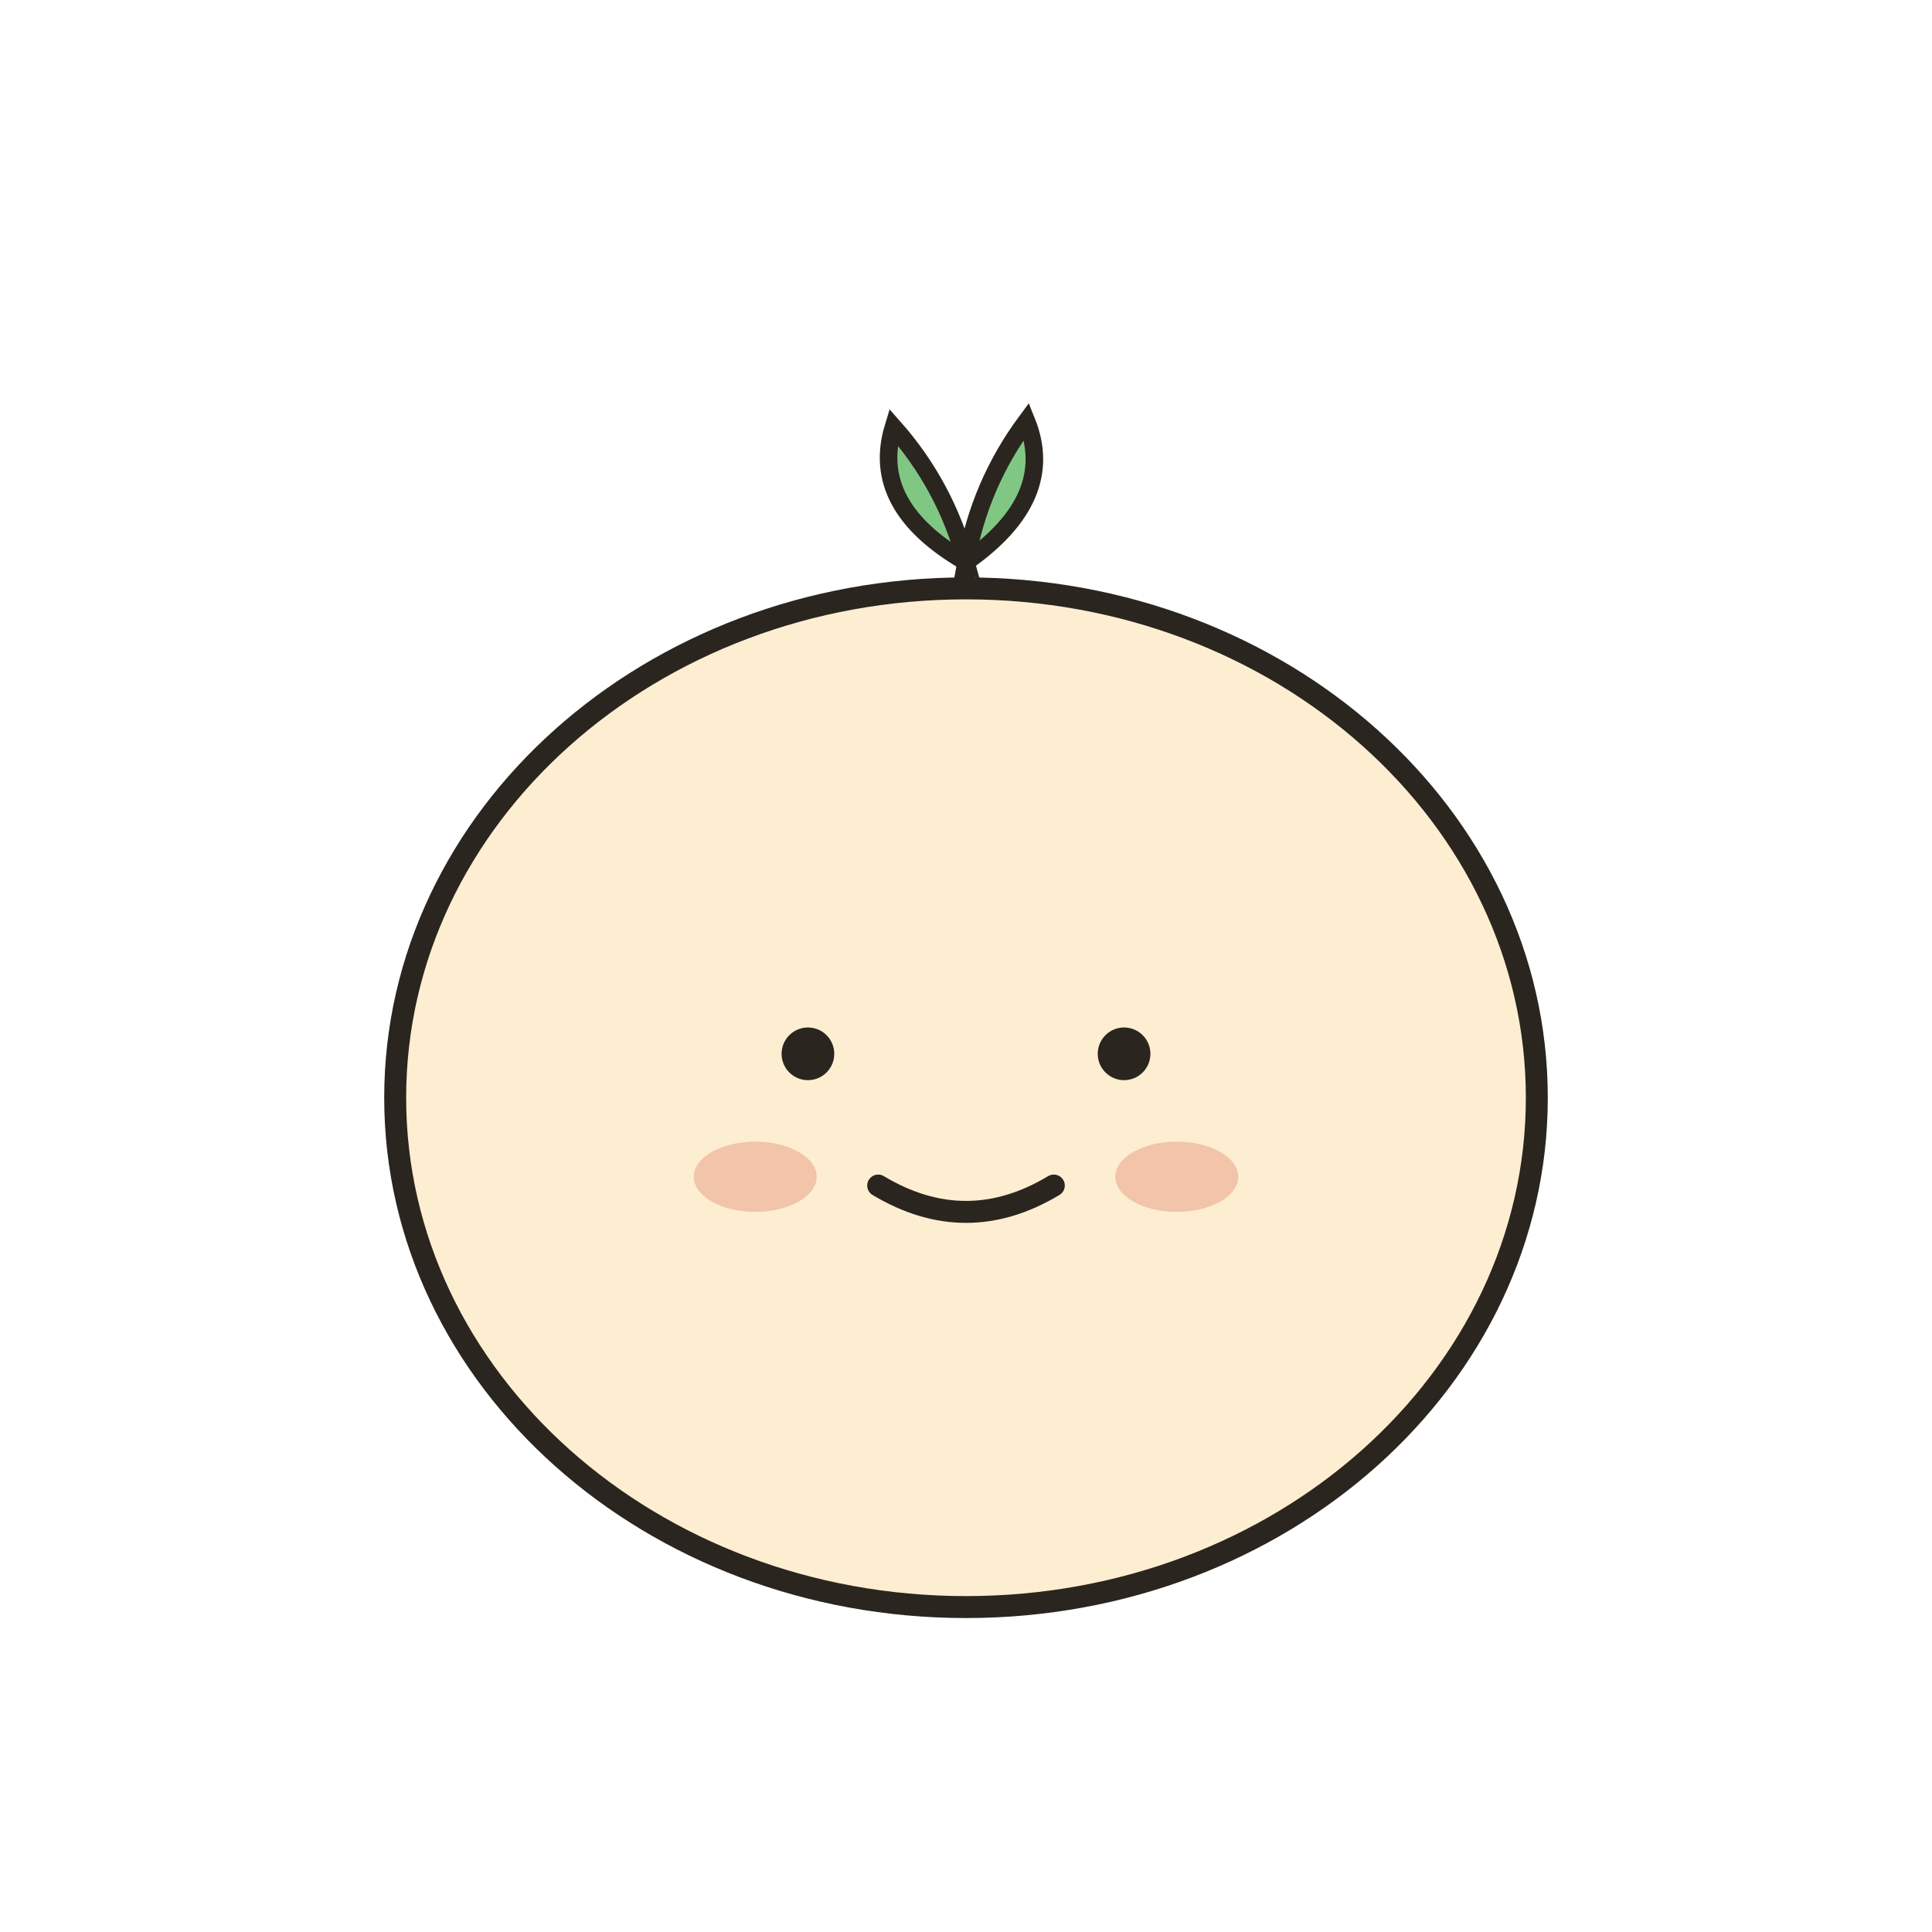
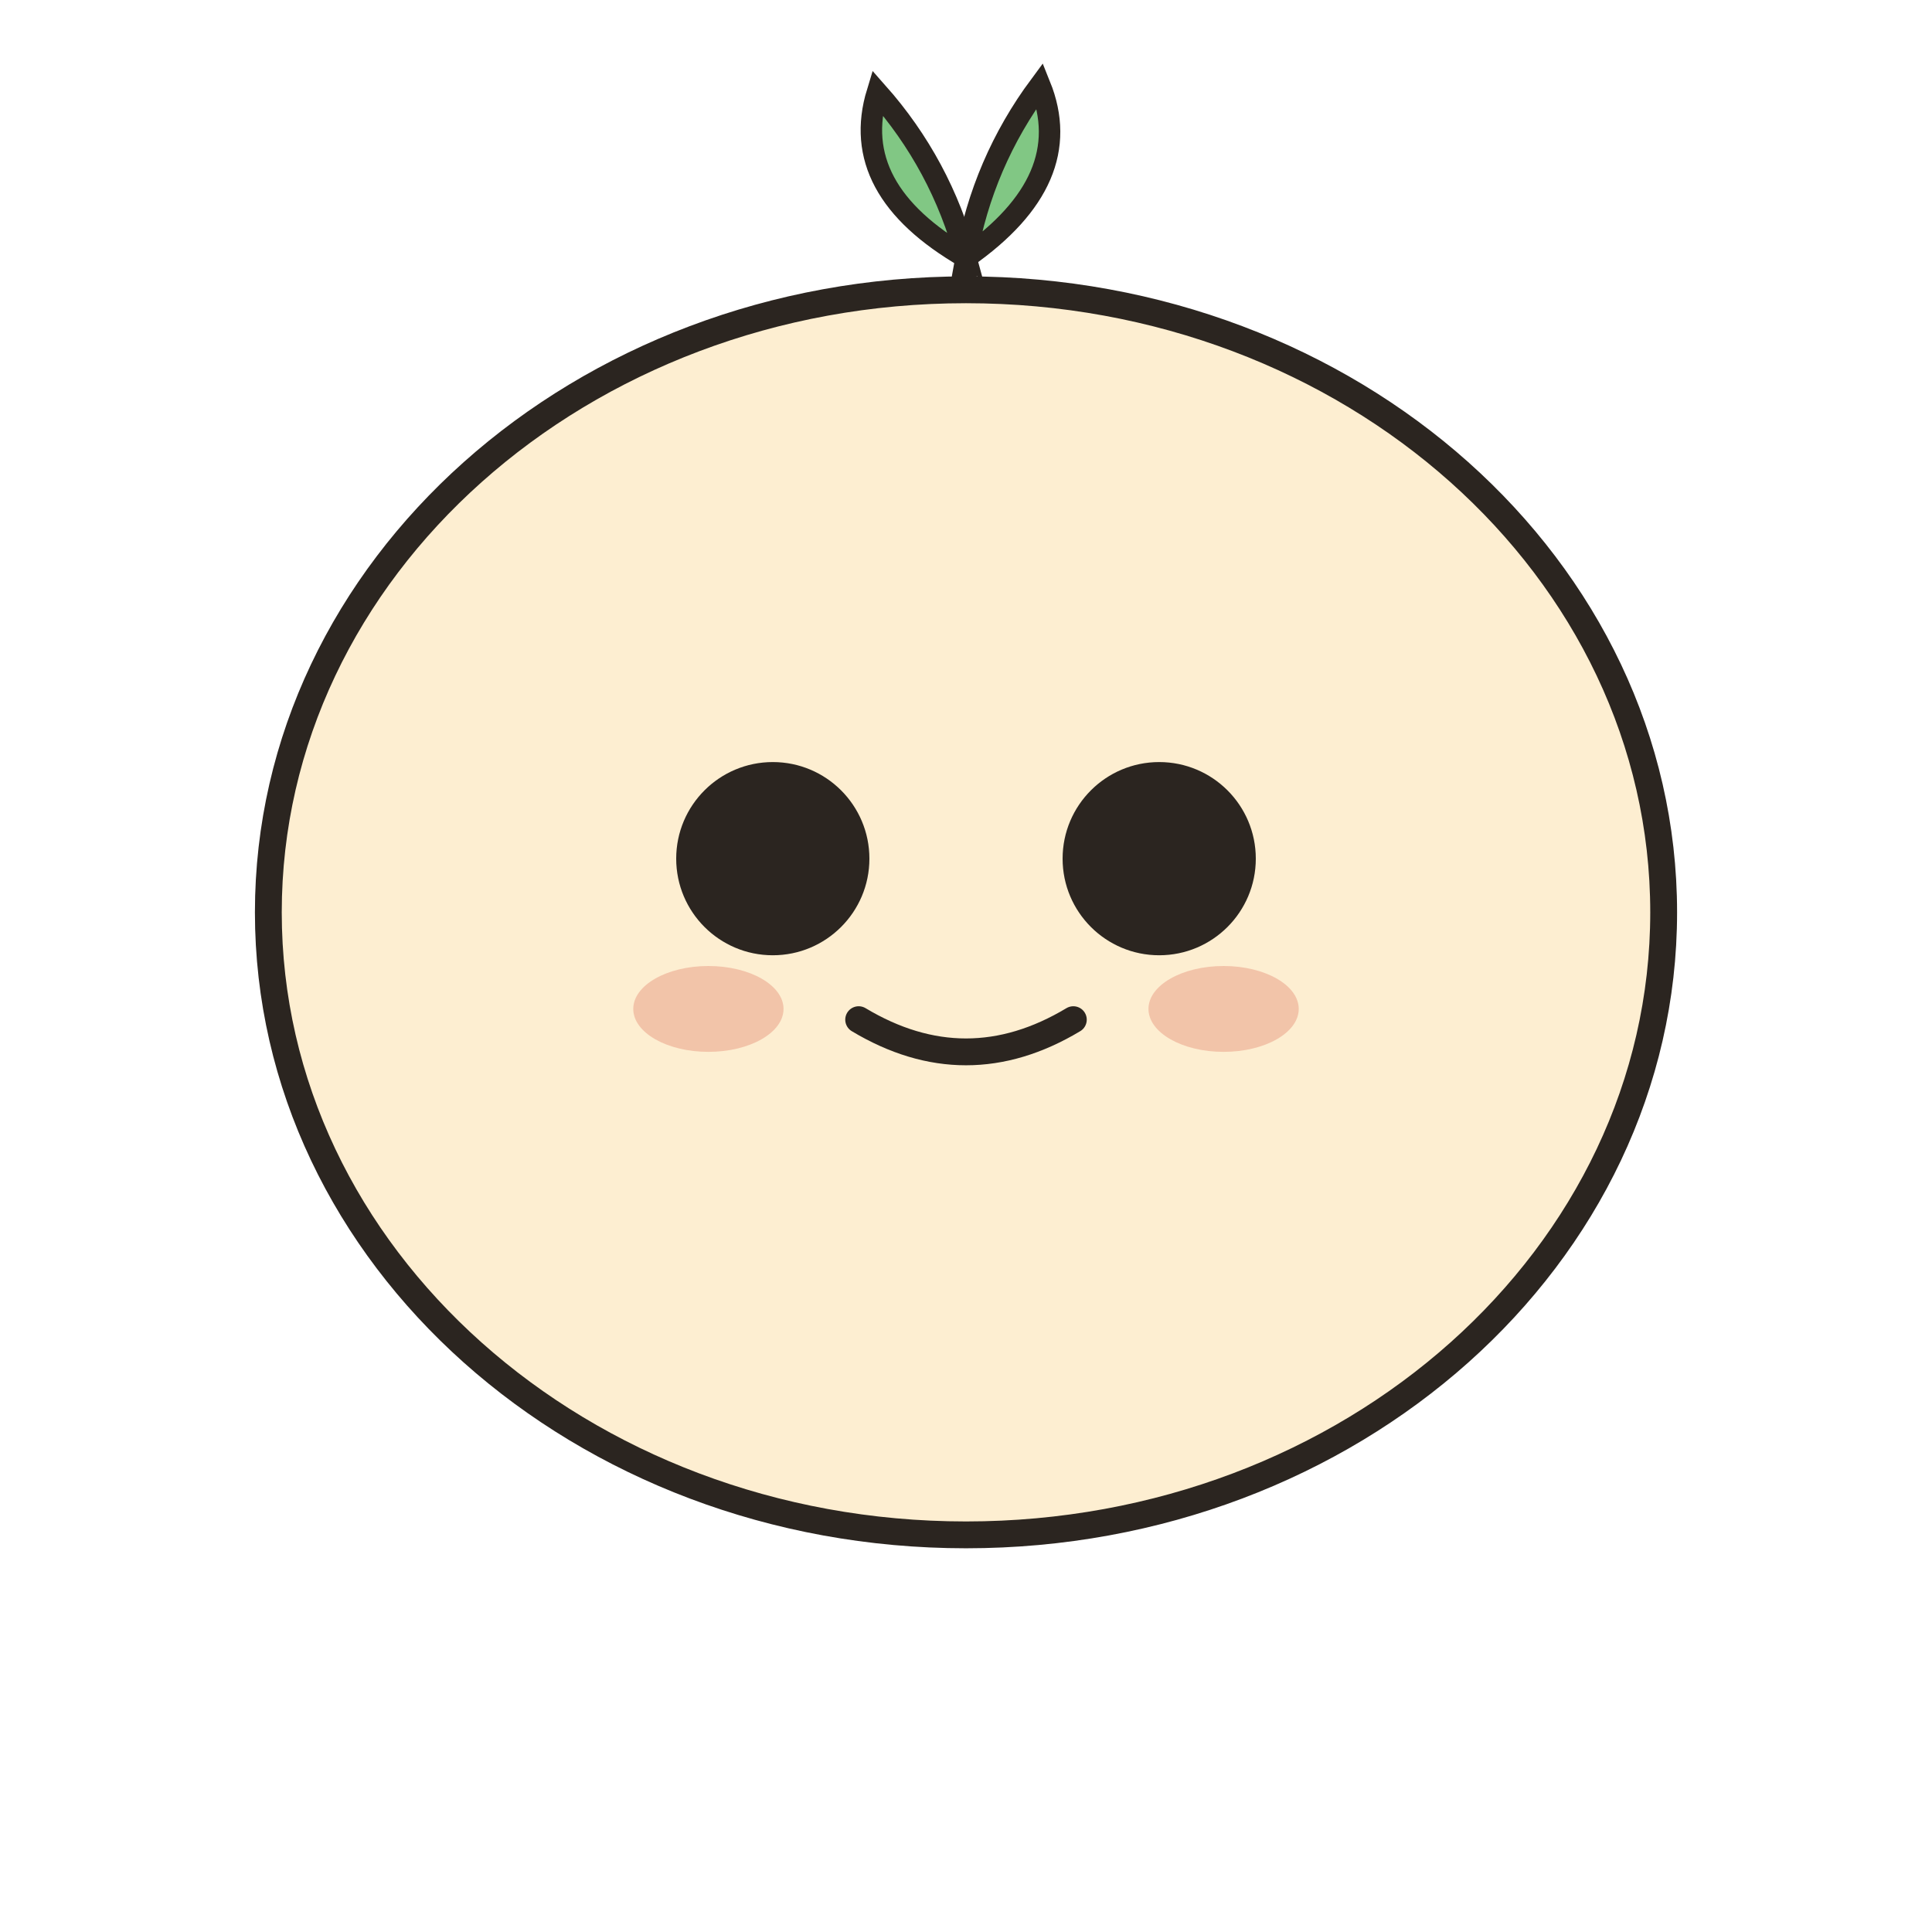
- <svg xmlns="http://www.w3.org/2000/svg" viewBox="0 0 22 22">
+ <svg xmlns="http://www.w3.org/2000/svg" viewBox="2 4 18 18">
  <line x1="11" y1="7.4" x2="11" y2="6.2" stroke="#2b2520" stroke-width="0.2" stroke-linecap="round" />
  <path d="M 11 6.4 Q 10.1 5.5 10.6 4.7 Q 11 5.5 11 6.4 Z" fill="#81C784" stroke="#2b2520" stroke-width="0.2" transform="rotate(-15 11 6.4)" />
  <path d="M 11 6.4 Q 11.9 5.5 11.4 4.7 Q 11 5.5 11 6.4 Z" fill="#81C784" stroke="#2b2520" stroke-width="0.2" transform="rotate(10 11 6.4)" />
  <ellipse cx="11" cy="12.5" rx="6.5" ry="5.8" fill="#fdeed1" stroke="#2b2520" stroke-width="0.25" />
-   <circle cx="9.2" cy="12" r="0.3" fill="#2b2520" />
-   <circle cx="12.8" cy="12" r="0.3" fill="#2b2520" />
+   <circle cx="9.2" cy="12" r="0.9" fill="#2b2520" />
+   <circle cx="12.8" cy="12" r="0.9" fill="#2b2520" />
  <path d="M 10 13.5 Q 11 14.1 12 13.5" stroke="#2b2520" stroke-width="0.25" fill="none" stroke-linecap="round" />
  <ellipse cx="8.6" cy="13.4" rx="0.7" ry="0.4" fill="#e89a82" opacity="0.5" />
  <ellipse cx="13.4" cy="13.4" rx="0.7" ry="0.4" fill="#e89a82" opacity="0.5" />
</svg>
